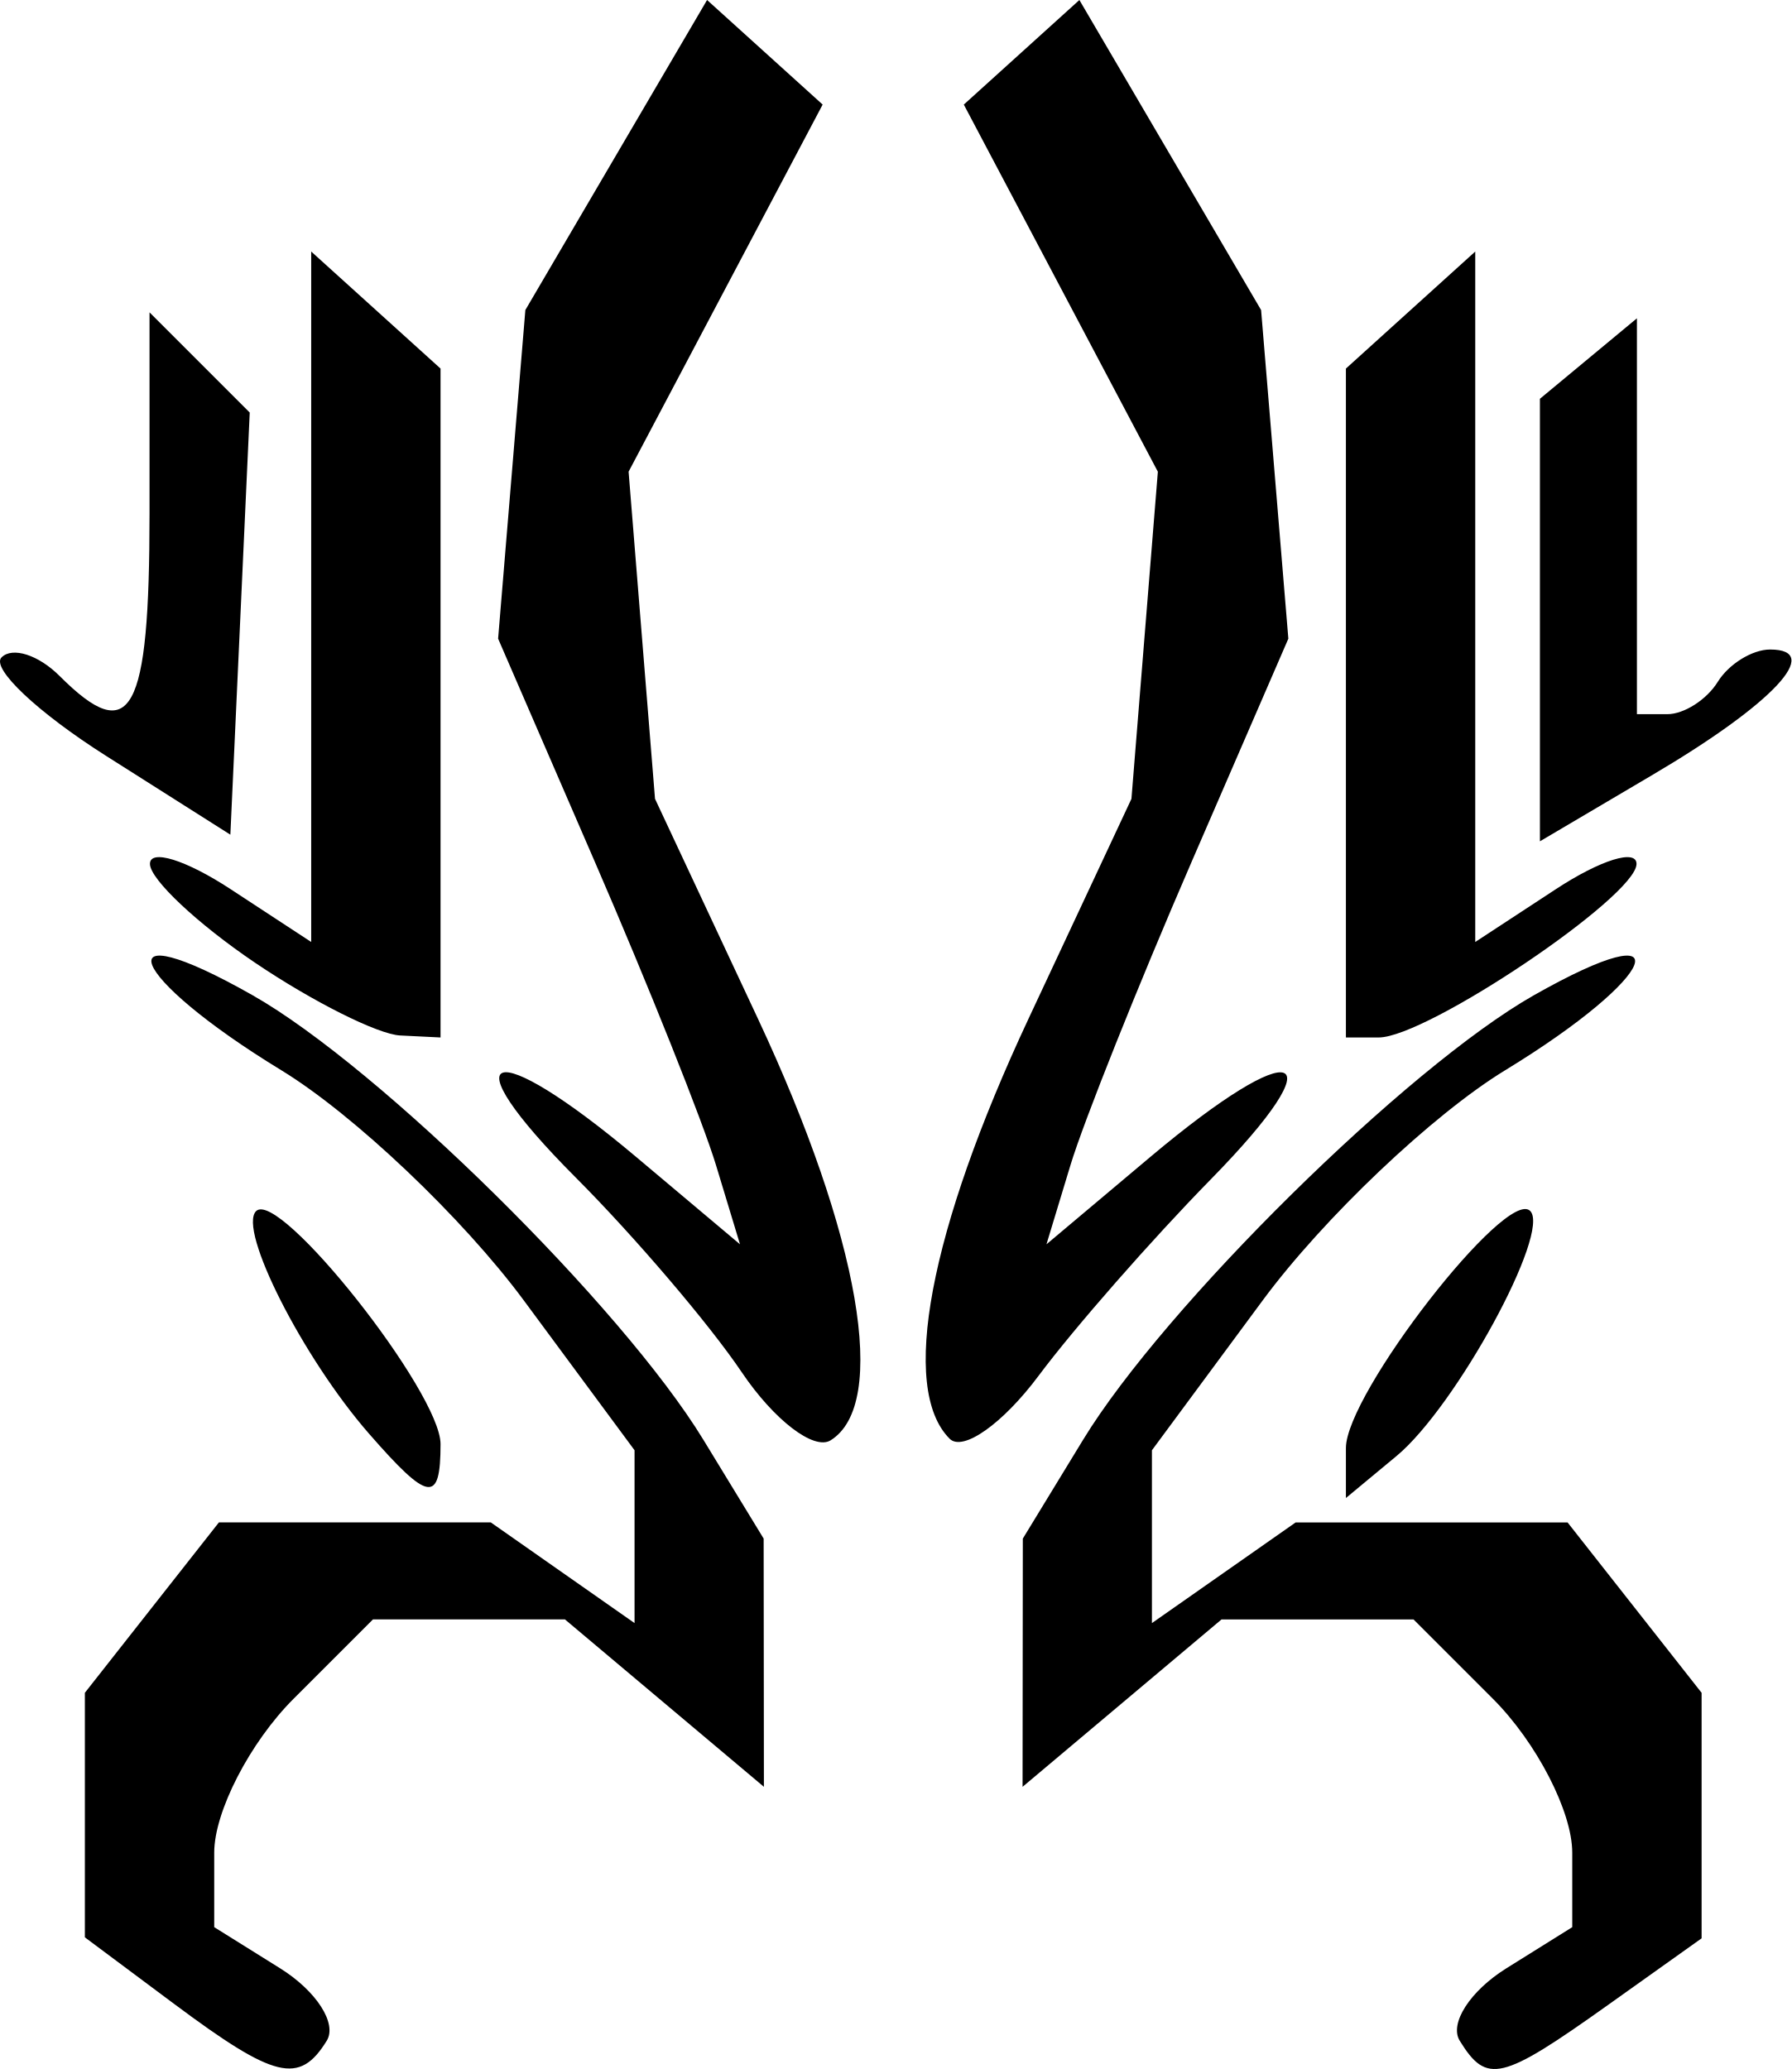
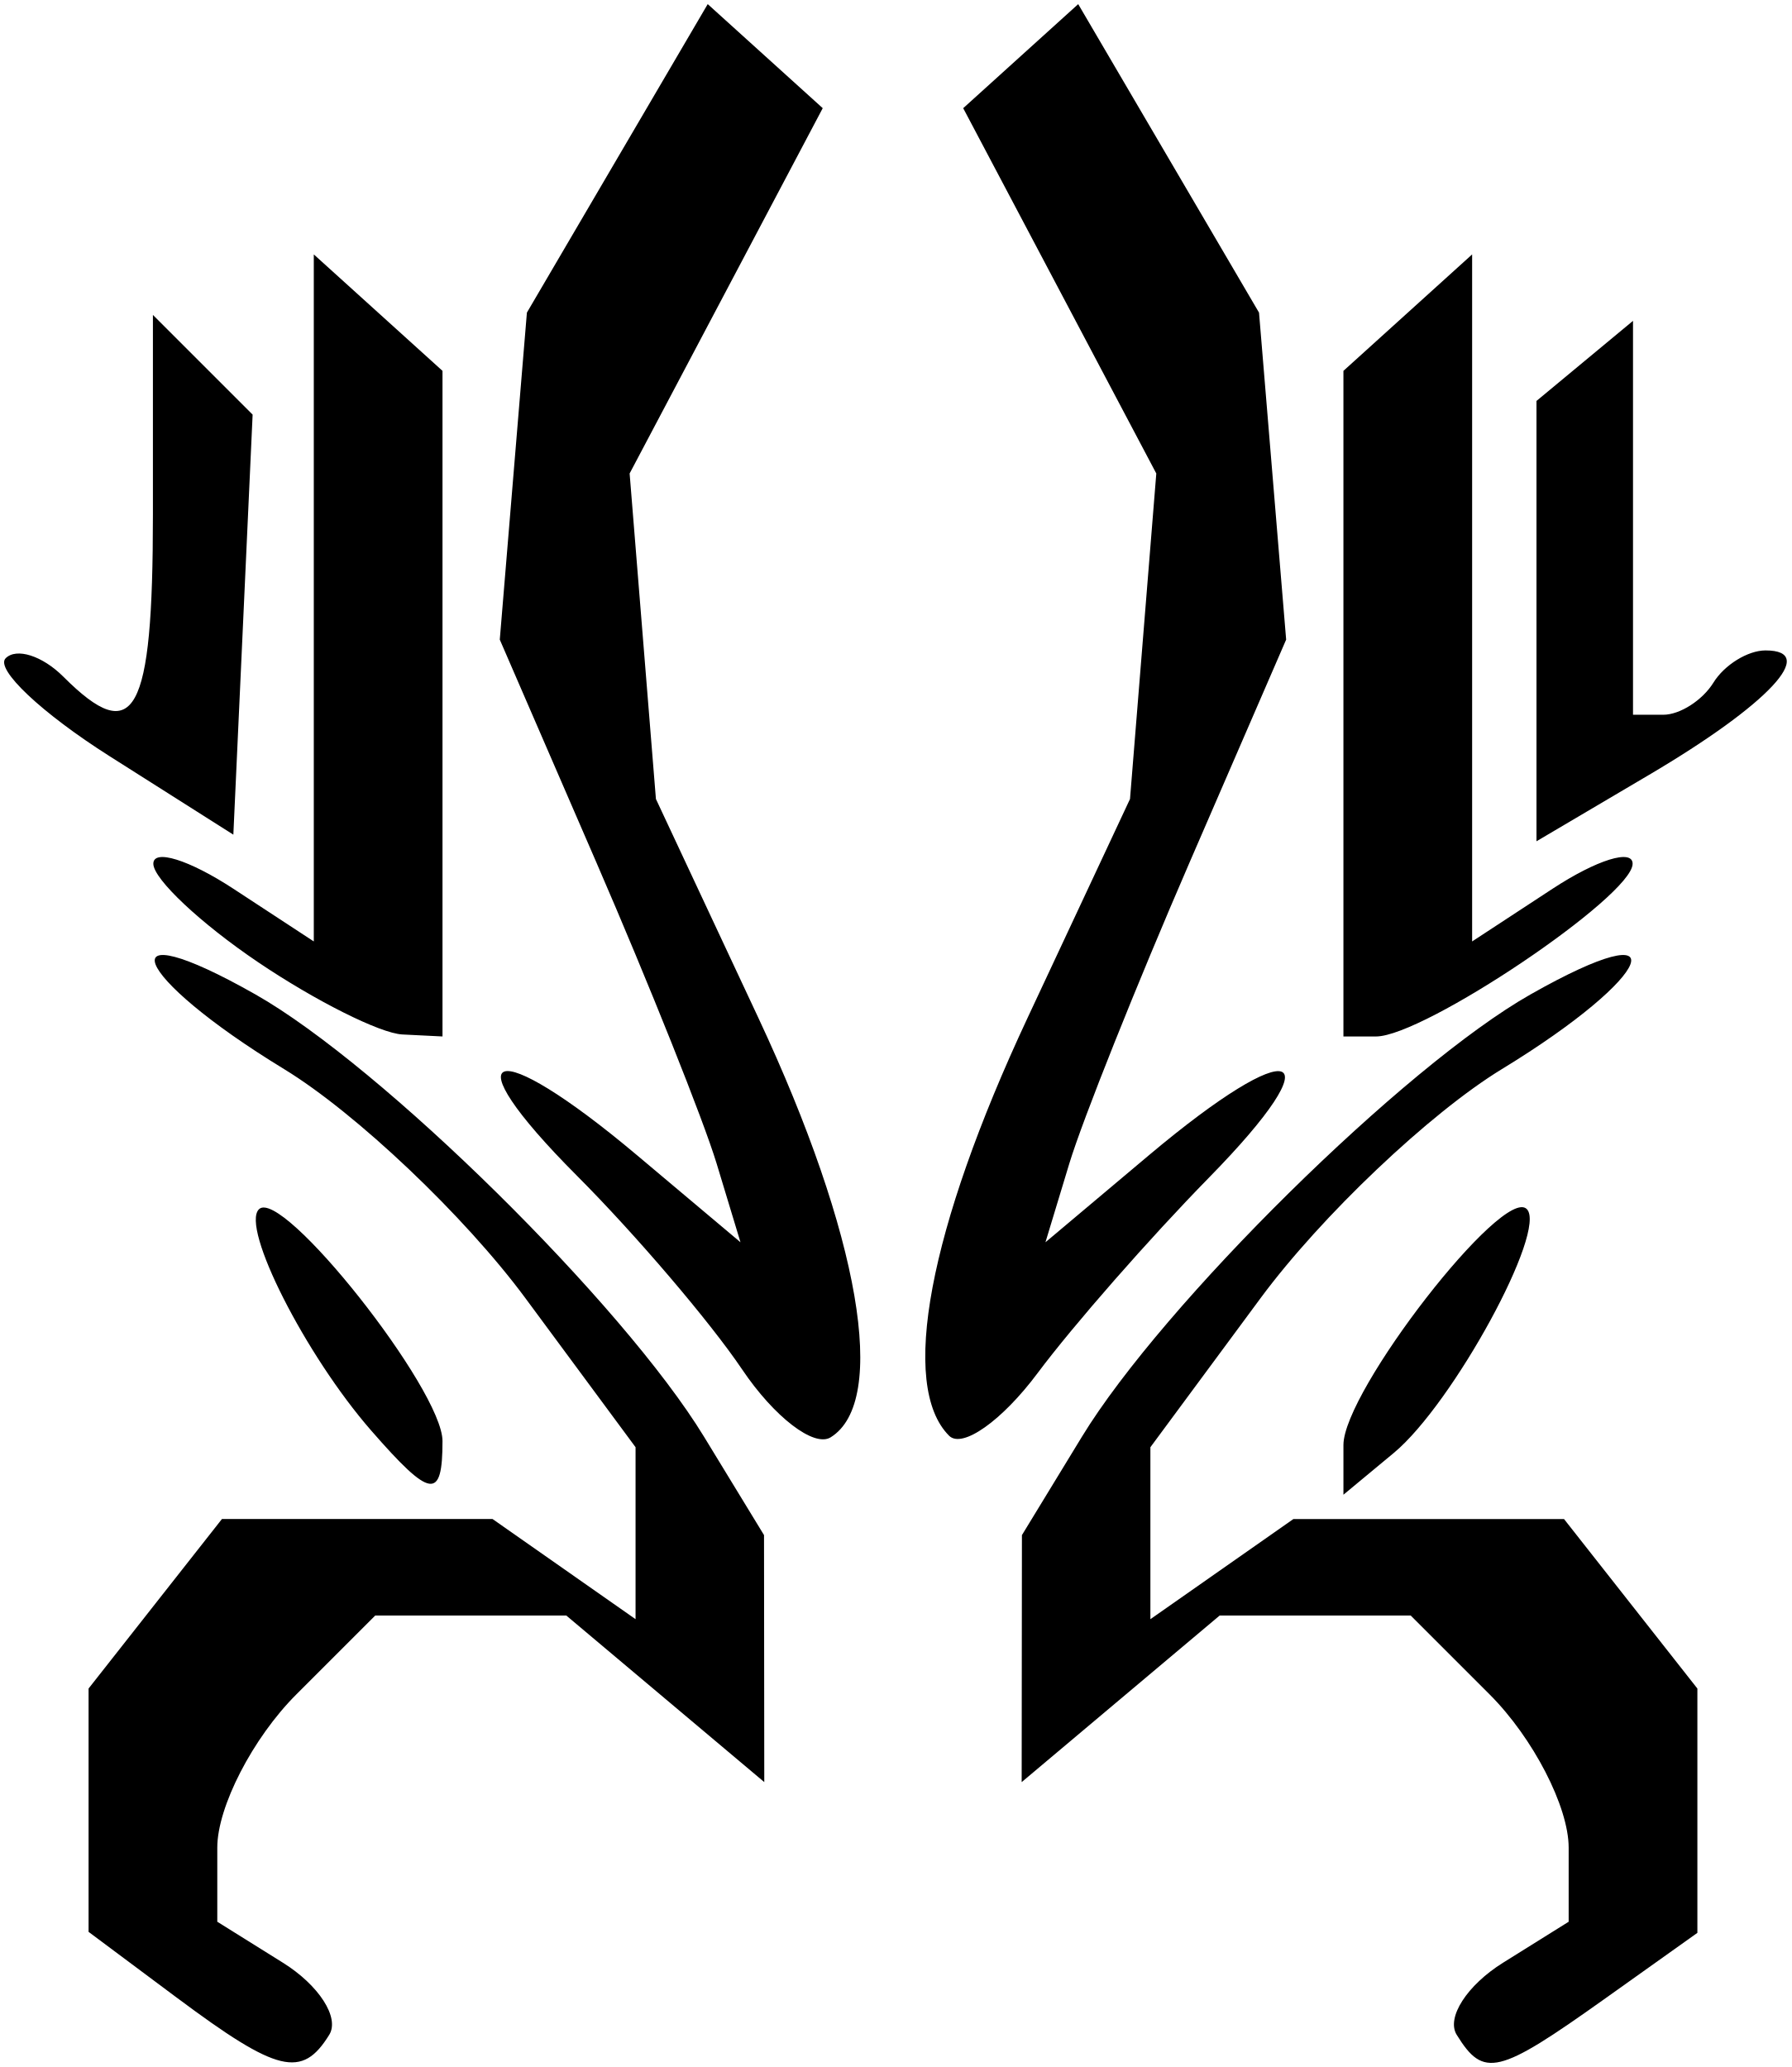
- <svg xmlns="http://www.w3.org/2000/svg" version="1.1" width="432.868" height="500" id="svg3058">
-   <defs id="defs3060" />
-   <g transform="translate(-146.6612,-169.9825)" id="layer1">
-     <path d="m 188.653,654.192 -21.486,-16.03 0,-29.547 0,-29.547 16.193,-20.586 16.193,-20.586 32.853,0 32.853,0 17.364,12.162 17.364,12.163 0,-20.882 0,-20.882 -26.754,-36.205 c -14.715,-19.913 -41.083,-44.946 -58.597,-55.629 -37.343,-22.778 -43.502,-38.853 -6.946,-18.13 30.618,17.357 89.283,75.213 108.923,107.42 l 14.568,23.889 0.031,29.993 0.031,29.993 -24.038,-20.227 -24.038,-20.227 -23.195,0 -23.195,0 -19.177,19.177 c -10.548,10.547 -19.177,27.281 -19.177,37.185 l 0,18.008 15.929,9.948 c 8.761,5.471 13.827,13.349 11.258,17.505 -6.603,10.684 -12.546,9.242 -36.954,-8.968 z m 310.723,8.968 c -2.569,-4.157 2.497,-12.034 11.258,-17.505 l 15.929,-9.948 0,-18.008 c 0,-9.905 -8.63,-26.638 -19.177,-37.185 l -19.177,-19.177 -23.195,0 -23.195,0 -24.038,20.227 -24.038,20.227 0.031,-29.993 0.031,-29.993 14.568,-23.889 c 19.64,-32.208 78.305,-90.063 108.923,-107.42 36.556,-20.724 30.397,-4.648 -6.946,18.13 -17.514,10.683 -43.883,35.716 -58.597,55.629 l -26.753,36.205 0,20.882 0,20.882 17.364,-12.163 17.364,-12.162 32.853,0 32.853,0 16.193,20.586 16.193,20.586 0,29.666 0,29.666 -22.692,16.158 c -25.73,18.321 -29.221,19.161 -35.748,8.601 z M 235.792,516.411 c -15.961,-18.298 -31.69,-49.305 -27.259,-53.737 5.531,-5.531 44.576,43.775 44.576,56.289 0,14.443 -2.861,14.021 -17.318,-2.553 z m 236.081,3.509 c 0,-13.117 38.785,-63.038 44.52,-57.303 5.088,5.088 -17.928,47.31 -32.285,59.226 l -12.235,10.154 0,-12.077 z M 325.866,501.569 c -7.787,-11.563 -25.835,-32.73 -40.107,-47.039 -31.104,-31.185 -20.71,-34.684 14.649,-4.931 l 25.057,21.084 -5.798,-19.131 c -3.189,-10.522 -16.339,-43.454 -29.223,-73.181 l -23.426,-54.05 3.293,-39.709 3.293,-39.709 21.953,-37.461 21.953,-37.461 13.963,12.636 13.963,12.636 -23.444,44.36 -23.444,44.36 3.192,39.527 3.192,39.527 24.873,53.152 c 24.67,52.719 31.637,93.173 17.546,101.882 -4.03,2.491 -13.698,-4.932 -21.486,-16.494 z m 50.252,16.098 c -12.104,-12.104 -4.957,-50.164 19.059,-101.485 l 24.873,-53.152 3.192,-39.527 3.192,-39.527 -23.444,-44.36 -23.444,-44.36 13.963,-12.636 13.963,-12.636 21.953,37.461 21.953,37.461 3.293,39.709 3.293,39.709 -23.426,54.05 c -12.884,29.728 -26.034,62.659 -29.223,73.181 l -5.798,19.131 25.058,-21.084 c 35.518,-29.886 45.594,-26.182 14.649,5.386 -14.272,14.559 -33.001,35.926 -41.62,47.483 -8.62,11.557 -18.288,18.396 -21.486,15.199 z M 208.287,402.637 c -13.909,-9.402 -25.336,-20.135 -25.392,-23.852 -0.055,-3.717 8.687,-0.999 19.43,6.04 l 19.532,12.798 0,-83.427 0,-83.427 15.626,14.141 15.626,14.141 0,80.825 0,80.825 -9.766,-0.485 c -5.371,-0.267 -21.147,-8.178 -35.056,-17.579 z m 263.585,-62.76 0,-80.825 15.626,-14.141 15.626,-14.141 0,83.427 0,83.427 19.532,-12.798 c 10.743,-7.039 19.489,-9.757 19.436,-6.04 -0.113,7.899 -50.671,41.917 -62.297,41.917 l -7.923,0 0,-80.825 z m -299.574,12.775 c -16.515,-10.473 -27.882,-21.185 -25.262,-23.805 2.62,-2.62 8.925,-0.604 14.01,4.481 17.309,17.309 21.746,9.289 21.746,-39.307 l 0,-48.552 12.106,12.106 12.106,12.106 -2.34,51.006 -2.34,51.006 -30.026,-19.041 z m 346.452,-32.825 0,-53.471 11.72,-9.726 11.719,-9.726 0,47.834 0,47.834 7.352,0 c 4.043,0 9.525,-3.516 12.181,-7.813 2.656,-4.297 8.345,-7.813 12.642,-7.813 12.986,0 0.728,13.109 -28.243,30.202 l -27.37,16.149 0,-53.471 z" id="path3077" style="fill:#000000" />
+ <svg viewBox="-1 -1 435 502">
+   <g transform="translate(-146.6612,-169.9825)">
+     <path d="m 188.653,654.192 -21.486,-16.03 0,-29.547 0,-29.547 16.193,-20.586 16.193,-20.586 32.853,0 32.853,0 17.364,12.162 17.364,12.163 0,-20.882 0,-20.882 -26.754,-36.205 c -14.715,-19.913 -41.083,-44.946 -58.597,-55.629 -37.343,-22.778 -43.502,-38.853 -6.946,-18.13 30.618,17.357 89.283,75.213 108.923,107.42 l 14.568,23.889 0.031,29.993 0.031,29.993 -24.038,-20.227 -24.038,-20.227 -23.195,0 -23.195,0 -19.177,19.177 c -10.548,10.547 -19.177,27.281 -19.177,37.185 l 0,18.008 15.929,9.948 c 8.761,5.471 13.827,13.349 11.258,17.505 -6.603,10.684 -12.546,9.242 -36.954,-8.968 z m 310.723,8.968 c -2.569,-4.157 2.497,-12.034 11.258,-17.505 l 15.929,-9.948 0,-18.008 c 0,-9.905 -8.63,-26.638 -19.177,-37.185 l -19.177,-19.177 -23.195,0 -23.195,0 -24.038,20.227 -24.038,20.227 0.031,-29.993 0.031,-29.993 14.568,-23.889 c 19.64,-32.208 78.305,-90.063 108.923,-107.42 36.556,-20.724 30.397,-4.648 -6.946,18.13 -17.514,10.683 -43.883,35.716 -58.597,55.629 l -26.753,36.205 0,20.882 0,20.882 17.364,-12.163 17.364,-12.162 32.853,0 32.853,0 16.193,20.586 16.193,20.586 0,29.666 0,29.666 -22.692,16.158 c -25.73,18.321 -29.221,19.161 -35.748,8.601 z M 235.792,516.411 c -15.961,-18.298 -31.69,-49.305 -27.259,-53.737 5.531,-5.531 44.576,43.775 44.576,56.289 0,14.443 -2.861,14.021 -17.318,-2.553 z m 236.081,3.509 c 0,-13.117 38.785,-63.038 44.52,-57.303 5.088,5.088 -17.928,47.31 -32.285,59.226 l -12.235,10.154 0,-12.077 z M 325.866,501.569 c -7.787,-11.563 -25.835,-32.73 -40.107,-47.039 -31.104,-31.185 -20.71,-34.684 14.649,-4.931 l 25.057,21.084 -5.798,-19.131 c -3.189,-10.522 -16.339,-43.454 -29.223,-73.181 l -23.426,-54.05 3.293,-39.709 3.293,-39.709 21.953,-37.461 21.953,-37.461 13.963,12.636 13.963,12.636 -23.444,44.36 -23.444,44.36 3.192,39.527 3.192,39.527 24.873,53.152 c 24.67,52.719 31.637,93.173 17.546,101.882 -4.03,2.491 -13.698,-4.932 -21.486,-16.494 z m 50.252,16.098 c -12.104,-12.104 -4.957,-50.164 19.059,-101.485 l 24.873,-53.152 3.192,-39.527 3.192,-39.527 -23.444,-44.36 -23.444,-44.36 13.963,-12.636 13.963,-12.636 21.953,37.461 21.953,37.461 3.293,39.709 3.293,39.709 -23.426,54.05 c -12.884,29.728 -26.034,62.659 -29.223,73.181 l -5.798,19.131 25.058,-21.084 c 35.518,-29.886 45.594,-26.182 14.649,5.386 -14.272,14.559 -33.001,35.926 -41.62,47.483 -8.62,11.557 -18.288,18.396 -21.486,15.199 z M 208.287,402.637 c -13.909,-9.402 -25.336,-20.135 -25.392,-23.852 -0.055,-3.717 8.687,-0.999 19.43,6.04 l 19.532,12.798 0,-83.427 0,-83.427 15.626,14.141 15.626,14.141 0,80.825 0,80.825 -9.766,-0.485 c -5.371,-0.267 -21.147,-8.178 -35.056,-17.579 z m 263.585,-62.76 0,-80.825 15.626,-14.141 15.626,-14.141 0,83.427 0,83.427 19.532,-12.798 c 10.743,-7.039 19.489,-9.757 19.436,-6.04 -0.113,7.899 -50.671,41.917 -62.297,41.917 l -7.923,0 0,-80.825 z m -299.574,12.775 c -16.515,-10.473 -27.882,-21.185 -25.262,-23.805 2.62,-2.62 8.925,-0.604 14.01,4.481 17.309,17.309 21.746,9.289 21.746,-39.307 l 0,-48.552 12.106,12.106 12.106,12.106 -2.34,51.006 -2.34,51.006 -30.026,-19.041 z m 346.452,-32.825 0,-53.471 11.72,-9.726 11.719,-9.726 0,47.834 0,47.834 7.352,0 c 4.043,0 9.525,-3.516 12.181,-7.813 2.656,-4.297 8.345,-7.813 12.642,-7.813 12.986,0 0.728,13.109 -28.243,30.202 l -27.37,16.149 0,-53.471 z" style="fill:#000000" />
  </g>
</svg>
